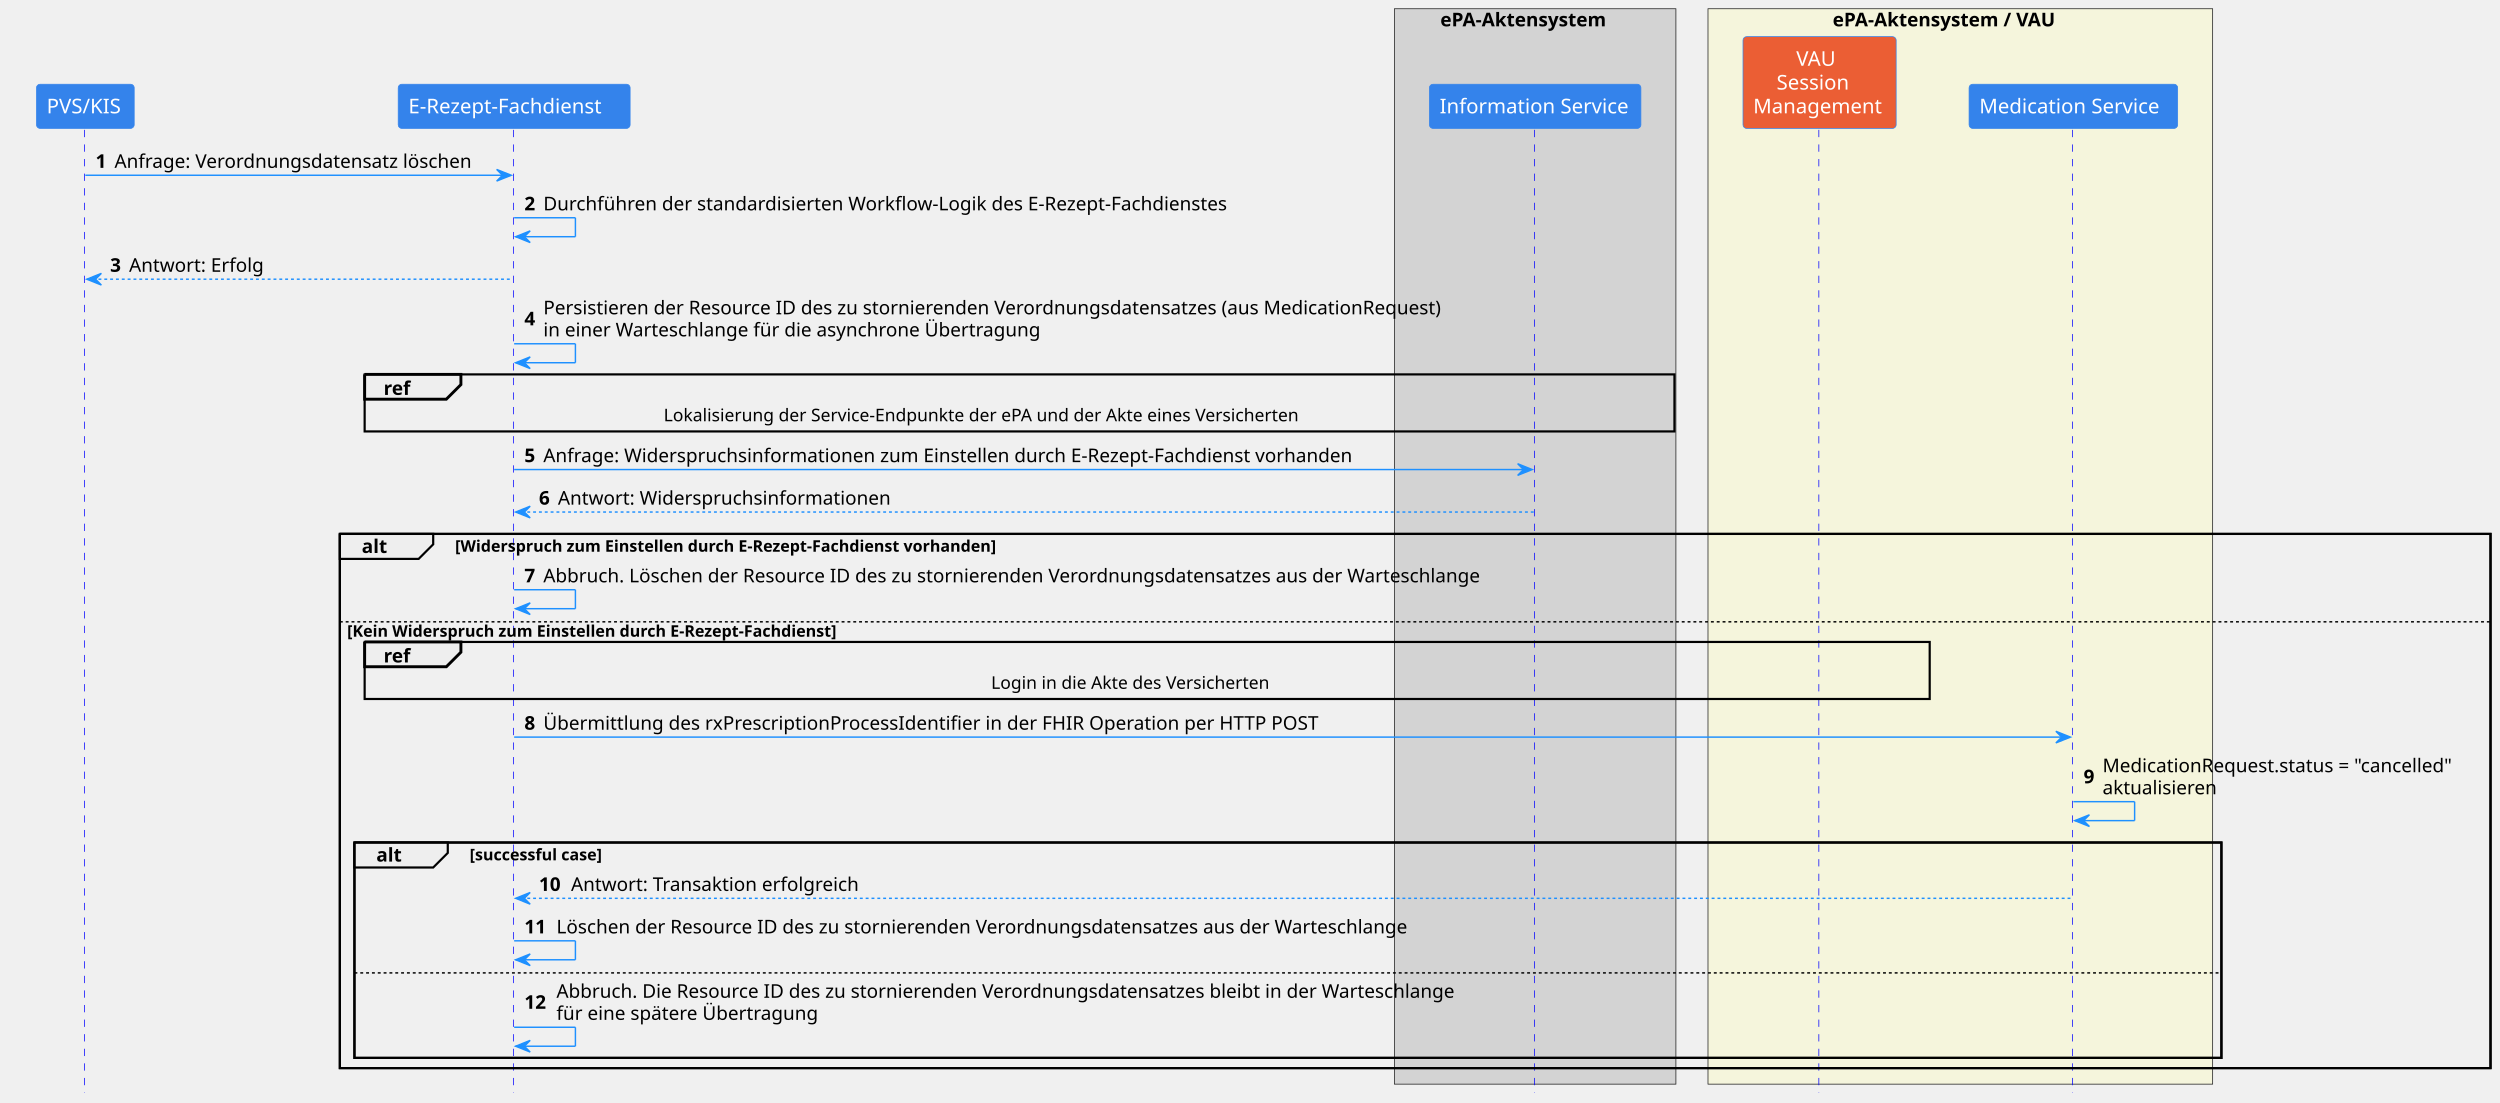
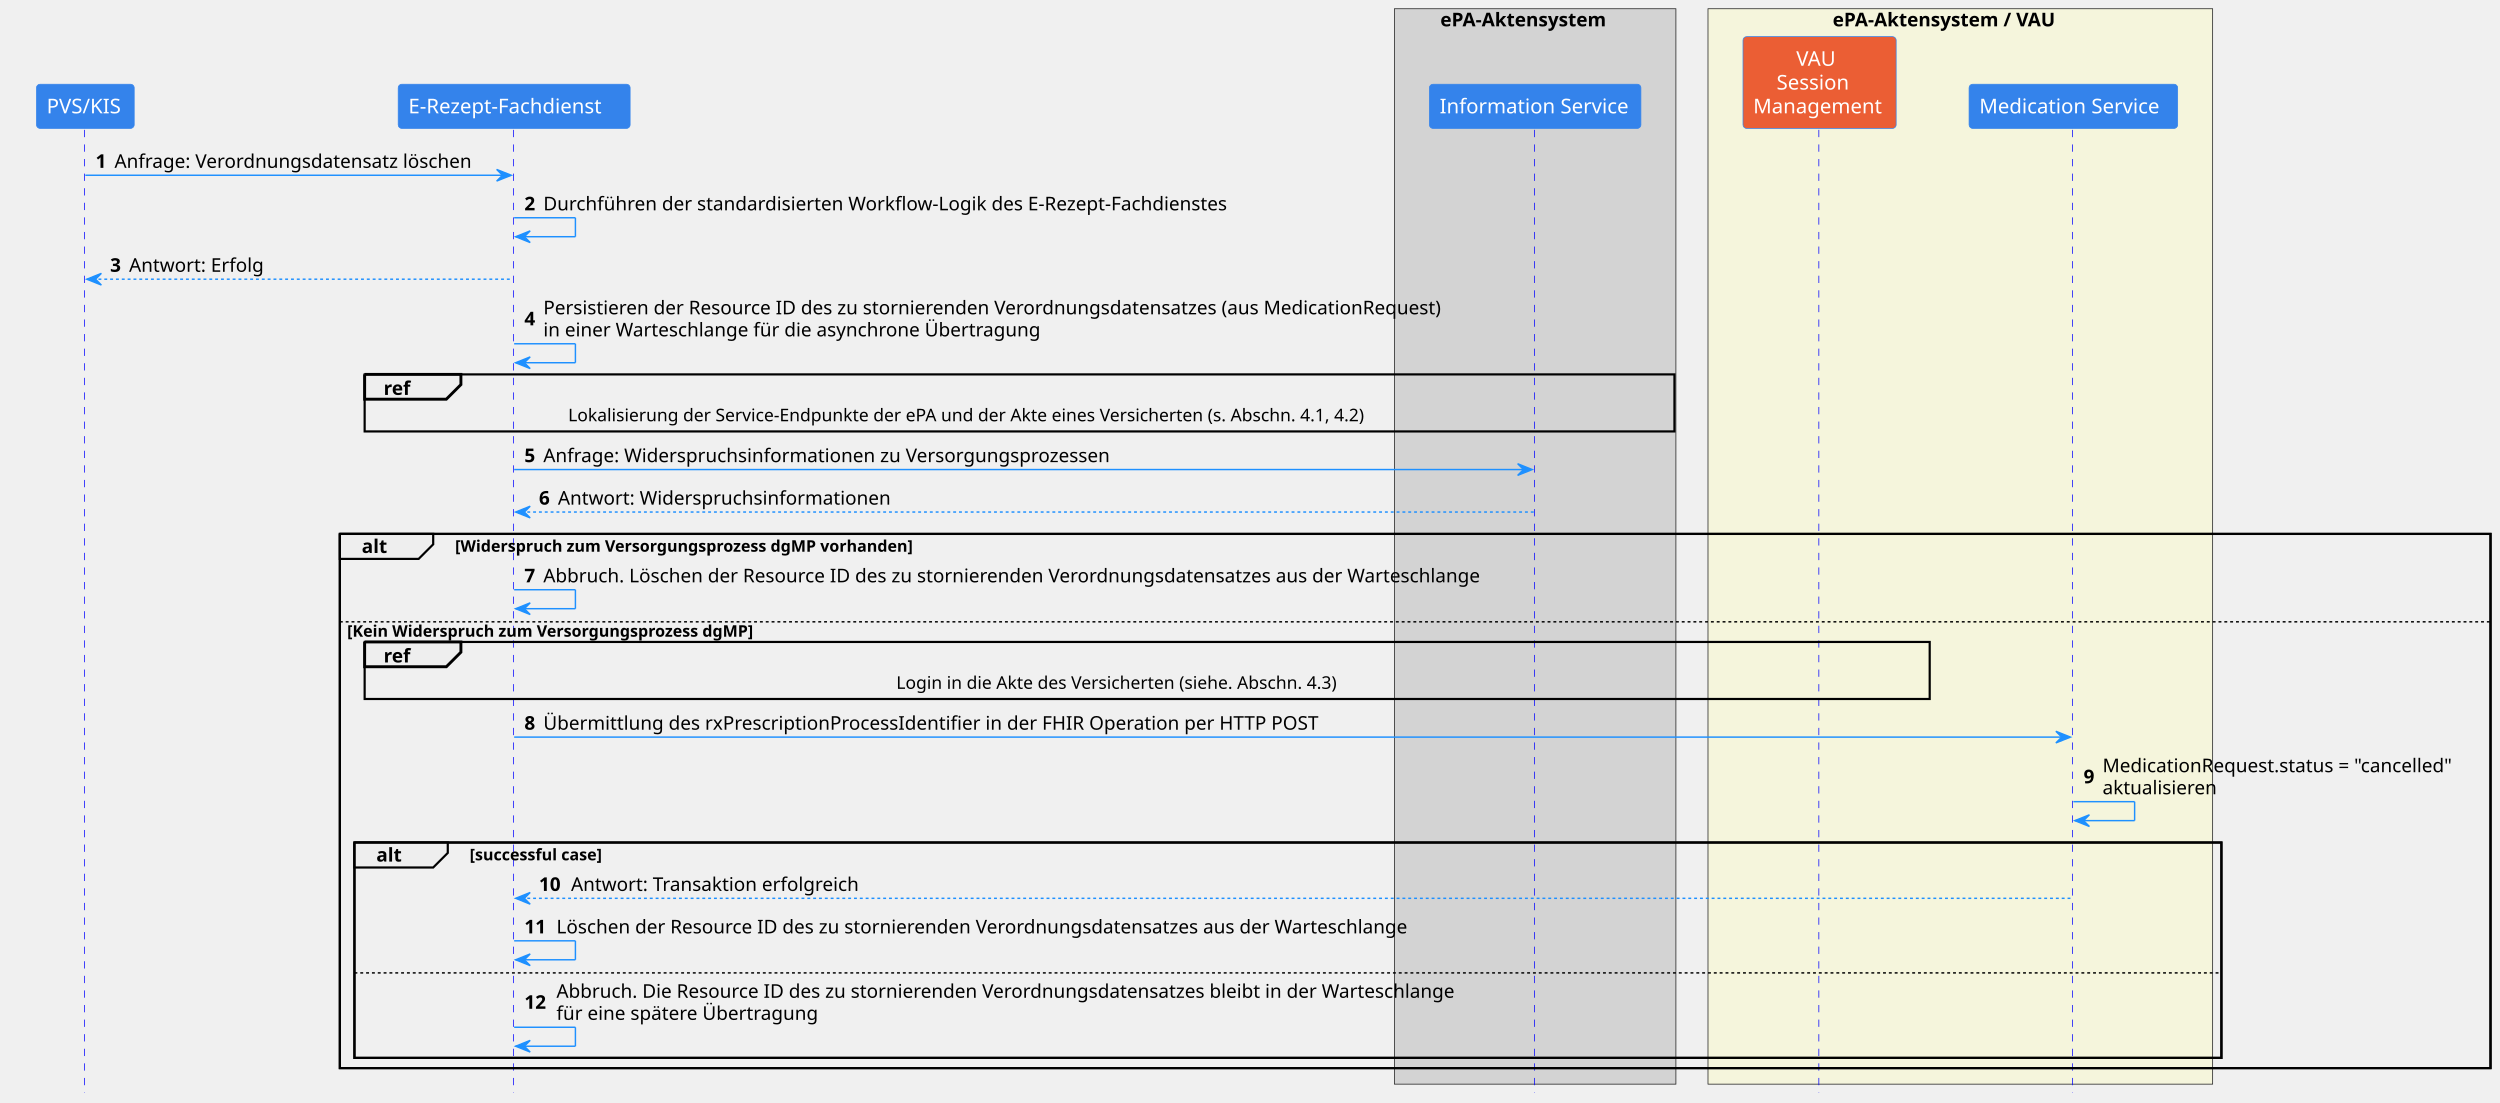
<svg xmlns="http://www.w3.org/2000/svg" contentStyleType="text/css" height="756px" preserveAspectRatio="none" style="width:1714px;height:756px;background:#FFFFFF;" version="1.1" viewBox="0 0 1714 756" width="1714px" zoomAndPan="magnify">
  <defs />
  <g>
    <rect fill="#D3D3D3" height="737.289" style="stroke:#181818;stroke-width:0.5;" width="193" x="956" y="6" />
    <text fill="#000000" font-family="sans-serif" font-size="13" font-weight="bold" lengthAdjust="spacing" textLength="130" x="987.5" y="18.067">ePA-Aktensystem</text>
    <rect fill="#F5F5DC" height="737.289" style="stroke:#181818;stroke-width:0.5;" width="346" x="1171" y="6" />
    <text fill="#000000" font-family="sans-serif" font-size="13" font-weight="bold" lengthAdjust="spacing" textLength="175" x="1256.5" y="18.067">ePA-Aktensystem / VAU</text>
    <rect fill="none" height="366.234" style="stroke:#000000;stroke-width:1.5;" width="1474.5" x="233" y="366.055" />
    <rect fill="none" height="147.664" style="stroke:#000000;stroke-width:1.5;" width="1280" x="243" y="577.625" />
    <line style="stroke:#0000FF;stroke-width:0.5;stroke-dasharray:5.0,5.0;" x1="58" x2="58" y1="89.023" y2="749.289" />
    <line style="stroke:#0000FF;stroke-width:0.5;stroke-dasharray:5.0,5.0;" x1="352" x2="352" y1="89.023" y2="749.289" />
    <line style="stroke:#0000FF;stroke-width:0.5;stroke-dasharray:5.0,5.0;" x1="1052" x2="1052" y1="89.023" y2="749.289" />
    <line style="stroke:#0000FF;stroke-width:0.5;stroke-dasharray:5.0,5.0;" x1="1247" x2="1247" y1="89.023" y2="749.289" />
    <line style="stroke:#0000FF;stroke-width:0.5;stroke-dasharray:5.0,5.0;" x1="1421" x2="1421" y1="89.023" y2="749.289" />
    <rect fill="#3483EB" height="30.297" rx="2.5" ry="2.5" style="stroke:#3483EB;stroke-width:0.5;" width="67" x="25" y="57.727" />
    <text fill="#FFFFFF" font-family="sans-serif" font-size="14" lengthAdjust="spacing" textLength="53" x="32" y="77.722">PVS/KIS</text>
    <rect fill="#3483EB" height="30.297" rx="2.5" ry="2.5" style="stroke:#3483EB;stroke-width:0.5;" width="159" x="273" y="57.727" />
    <text fill="#FFFFFF" font-family="sans-serif" font-size="14" lengthAdjust="spacing" textLength="145" x="280" y="77.722">E-Rezept-Fachdienst</text>
    <rect fill="#3483EB" height="30.297" rx="2.5" ry="2.5" style="stroke:#3483EB;stroke-width:0.5;" width="145" x="980" y="57.727" />
    <text fill="#FFFFFF" font-family="sans-serif" font-size="14" lengthAdjust="spacing" textLength="131" x="987" y="77.722">Information Service</text>
    <rect fill="#EB5E34" height="62.891" rx="2.5" ry="2.5" style="stroke:#3483EB;stroke-width:0.5;" width="105" x="1195" y="25.133" />
    <text fill="#FFFFFF" font-family="sans-serif" font-size="14" lengthAdjust="spacing" textLength="28" x="1231.5" y="45.128">VAU</text>
    <text fill="#FFFFFF" font-family="sans-serif" font-size="14" lengthAdjust="spacing" textLength="55" x="1218" y="61.425">Session</text>
    <text fill="#FFFFFF" font-family="sans-serif" font-size="14" lengthAdjust="spacing" textLength="91" x="1202" y="77.722">Management</text>
    <rect fill="#3483EB" height="30.297" rx="2.5" ry="2.5" style="stroke:#3483EB;stroke-width:0.5;" width="143" x="1350" y="57.727" />
    <text fill="#FFFFFF" font-family="sans-serif" font-size="14" lengthAdjust="spacing" textLength="129" x="1357" y="77.722">Medication Service</text>
    <polygon fill="#1E90FF" points="340.5,116.156,350.5,120.156,340.5,124.156,344.5,120.156" style="stroke:#1E90FF;stroke-width:1.0;" />
    <line style="stroke:#1E90FF;stroke-width:1.0;" x1="58.5" x2="346.5" y1="120.156" y2="120.156" />
    <text fill="#000000" font-family="sans-serif" font-size="13" font-weight="bold" lengthAdjust="spacing" textLength="9" x="65.5" y="115.09">1</text>
    <text fill="#000000" font-family="sans-serif" font-size="13" lengthAdjust="spacing" textLength="257" x="78.5" y="115.09">Anfrage: Verordnungsdatensatz löschen</text>
    <line style="stroke:#1E90FF;stroke-width:1.0;" x1="352.5" x2="394.5" y1="149.289" y2="149.289" />
    <line style="stroke:#1E90FF;stroke-width:1.0;" x1="394.5" x2="394.5" y1="149.289" y2="162.289" />
    <line style="stroke:#1E90FF;stroke-width:1.0;" x1="353.5" x2="394.5" y1="162.289" y2="162.289" />
    <polygon fill="#1E90FF" points="363.5,158.289,353.5,162.289,363.5,166.289,359.5,162.289" style="stroke:#1E90FF;stroke-width:1.0;" />
    <text fill="#000000" font-family="sans-serif" font-size="13" font-weight="bold" lengthAdjust="spacing" textLength="9" x="359.5" y="144.223">2</text>
    <text fill="#000000" font-family="sans-serif" font-size="13" lengthAdjust="spacing" textLength="486" x="372.5" y="144.223">Durchführen der standardisierten Workflow-Logik des E-Rezept-Fachdienstes</text>
    <polygon fill="#1E90FF" points="69.5,187.422,59.5,191.422,69.5,195.422,65.5,191.422" style="stroke:#1E90FF;stroke-width:1.0;" />
    <line style="stroke:#1E90FF;stroke-width:1.0;stroke-dasharray:2.0,2.0;" x1="63.5" x2="351.5" y1="191.422" y2="191.422" />
    <text fill="#000000" font-family="sans-serif" font-size="13" font-weight="bold" lengthAdjust="spacing" textLength="9" x="75.5" y="186.356">3</text>
    <text fill="#000000" font-family="sans-serif" font-size="13" lengthAdjust="spacing" textLength="93" x="88.5" y="186.356">Antwort: Erfolg</text>
    <line style="stroke:#1E90FF;stroke-width:1.0;" x1="352.5" x2="394.5" y1="235.688" y2="235.688" />
    <line style="stroke:#1E90FF;stroke-width:1.0;" x1="394.5" x2="394.5" y1="235.688" y2="248.688" />
    <line style="stroke:#1E90FF;stroke-width:1.0;" x1="353.5" x2="394.5" y1="248.688" y2="248.688" />
    <polygon fill="#1E90FF" points="363.5,244.688,353.5,248.688,363.5,252.688,359.5,248.688" style="stroke:#1E90FF;stroke-width:1.0;" />
    <text fill="#000000" font-family="sans-serif" font-size="13" font-weight="bold" lengthAdjust="spacing" textLength="9" x="359.5" y="223.055">4</text>
    <text fill="#000000" font-family="sans-serif" font-size="13" lengthAdjust="spacing" textLength="646" x="372.5" y="215.489">Persistieren der Resource ID des zu stornierenden Verordnungsdatensatzes (aus MedicationRequest)</text>
    <text fill="#000000" font-family="sans-serif" font-size="13" lengthAdjust="spacing" textLength="352" x="372.5" y="230.622">in einer Warteschlange für die asynchrone Übertragung</text>
    <rect fill="none" height="39.102" style="stroke:#000000;stroke-width:1.5;" width="898" x="250" y="256.688" />
    <path d="M250,256.688 L316,256.688 L316,263.688 L306,273.688 L250,273.688 L250,256.688 " fill="#EEEEEE" style="stroke:#000000;stroke-width:2.0;" />
    <text fill="#000000" font-family="sans-serif" font-size="13" font-weight="bold" lengthAdjust="spacing" textLength="21" x="263" y="270.754">ref</text>
-     <text fill="#000000" font-family="sans-serif" font-size="12" lengthAdjust="spacing" textLength="488" x="455" y="288.826">Lokalisierung der Service-Endpunkte der ePA und der Akte eines Versicherten</text>
+     <text fill="#000000" font-family="sans-serif" font-size="12" lengthAdjust="spacing" textLength="619" x="389.5" y="288.826">Lokalisierung der Service-Endpunkte der ePA und der Akte eines Versicherten (s. Abschn. 4.1, 4.2)</text>
    <polygon fill="#1E90FF" points="1040.5,317.922,1050.5,321.922,1040.5,325.922,1044.5,321.922" style="stroke:#1E90FF;stroke-width:1.0;" />
    <line style="stroke:#1E90FF;stroke-width:1.0;" x1="352.5" x2="1046.5" y1="321.922" y2="321.922" />
    <text fill="#000000" font-family="sans-serif" font-size="13" font-weight="bold" lengthAdjust="spacing" textLength="9" x="359.5" y="316.856">5</text>
-     <text fill="#000000" font-family="sans-serif" font-size="13" lengthAdjust="spacing" textLength="576" x="372.5" y="316.856">Anfrage: Widerspruchsinformationen zum Einstellen durch E-Rezept-Fachdienst vorhanden</text>
+     <text fill="#000000" font-family="sans-serif" font-size="13" lengthAdjust="spacing" textLength="402" x="372.5" y="316.856">Anfrage: Widerspruchsinformationen zu Versorgungsprozessen</text>
    <polygon fill="#1E90FF" points="363.5,347.055,353.5,351.055,363.5,355.055,359.5,351.055" style="stroke:#1E90FF;stroke-width:1.0;" />
    <line style="stroke:#1E90FF;stroke-width:1.0;stroke-dasharray:2.0,2.0;" x1="357.5" x2="1051.5" y1="351.055" y2="351.055" />
    <text fill="#000000" font-family="sans-serif" font-size="13" font-weight="bold" lengthAdjust="spacing" textLength="9" x="369.5" y="345.989">6</text>
    <text fill="#000000" font-family="sans-serif" font-size="13" lengthAdjust="spacing" textLength="231" x="382.5" y="345.989">Antwort: Widerspruchsinformationen</text>
    <path d="M233,366.055 L297,366.055 L297,373.188 L287,383.188 L233,383.188 L233,366.055 " fill="#EEEEEE" style="stroke:#000000;stroke-width:1.5;" />
    <rect fill="none" height="366.234" style="stroke:#000000;stroke-width:1.5;" width="1474.5" x="233" y="366.055" />
    <text fill="#000000" font-family="sans-serif" font-size="13" font-weight="bold" lengthAdjust="spacing" textLength="19" x="248" y="379.122">alt</text>
-     <text fill="#000000" font-family="sans-serif" font-size="11" font-weight="bold" lengthAdjust="spacing" textLength="438" x="312" y="378.265">[Widerspruch zum Einstellen durch E-Rezept-Fachdienst vorhanden]</text>
+     <text fill="#000000" font-family="sans-serif" font-size="11" font-weight="bold" lengthAdjust="spacing" textLength="366" x="312" y="378.265">[Widerspruch zum Versorgungsprozess dgMP vorhanden]</text>
    <line style="stroke:#1E90FF;stroke-width:1.0;" x1="352.5" x2="394.5" y1="404.32" y2="404.32" />
    <line style="stroke:#1E90FF;stroke-width:1.0;" x1="394.5" x2="394.5" y1="404.32" y2="417.32" />
    <line style="stroke:#1E90FF;stroke-width:1.0;" x1="353.5" x2="394.5" y1="417.32" y2="417.32" />
    <polygon fill="#1E90FF" points="363.5,413.32,353.5,417.32,363.5,421.32,359.5,417.32" style="stroke:#1E90FF;stroke-width:1.0;" />
    <text fill="#000000" font-family="sans-serif" font-size="13" font-weight="bold" lengthAdjust="spacing" textLength="9" x="359.5" y="399.254">7</text>
    <text fill="#000000" font-family="sans-serif" font-size="13" lengthAdjust="spacing" textLength="673" x="372.5" y="399.254">Abbruch. Löschen der Resource ID des zu stornierenden Verordnungsdatensatzes aus der Warteschlange</text>
    <line style="stroke:#000000;stroke-width:1.0;stroke-dasharray:2.0,2.0;" x1="233" x2="1707.5" y1="426.32" y2="426.32" />
-     <text fill="#000000" font-family="sans-serif" font-size="11" font-weight="bold" lengthAdjust="spacing" textLength="399" x="238" y="436.531">[Kein Widerspruch zum Einstellen durch E-Rezept-Fachdienst]</text>
+     <text fill="#000000" font-family="sans-serif" font-size="11" font-weight="bold" lengthAdjust="spacing" textLength="327" x="238" y="436.531">[Kein Widerspruch zum Versorgungsprozess dgMP]</text>
    <rect fill="none" height="39.102" style="stroke:#000000;stroke-width:1.5;" width="1073" x="250" y="440.125" />
    <path d="M250,440.125 L316,440.125 L316,447.125 L306,457.125 L250,457.125 L250,440.125 " fill="#EEEEEE" style="stroke:#000000;stroke-width:2.0;" />
    <text fill="#000000" font-family="sans-serif" font-size="13" font-weight="bold" lengthAdjust="spacing" textLength="21" x="263" y="454.192">ref</text>
-     <text fill="#000000" font-family="sans-serif" font-size="12" lengthAdjust="spacing" textLength="214" x="679.5" y="472.264">Login in die Akte des Versicherten</text>
+     <text fill="#000000" font-family="sans-serif" font-size="12" lengthAdjust="spacing" textLength="344" x="614.5" y="472.264">Login in die Akte des Versicherten (siehe. Abschn. 4.3)</text>
    <polygon fill="#1E90FF" points="1409.5,501.359,1419.5,505.359,1409.5,509.359,1413.5,505.359" style="stroke:#1E90FF;stroke-width:1.0;" />
    <line style="stroke:#1E90FF;stroke-width:1.0;" x1="352.5" x2="1415.5" y1="505.359" y2="505.359" />
    <text fill="#000000" font-family="sans-serif" font-size="13" font-weight="bold" lengthAdjust="spacing" textLength="9" x="359.5" y="500.293">8</text>
    <text fill="#000000" font-family="sans-serif" font-size="13" lengthAdjust="spacing" textLength="545" x="372.5" y="500.293">Übermittlung des rxPrescriptionProcessIdentifier in der FHIR Operation per HTTP POST</text>
    <line style="stroke:#1E90FF;stroke-width:1.0;" x1="1421.5" x2="1463.5" y1="549.625" y2="549.625" />
    <line style="stroke:#1E90FF;stroke-width:1.0;" x1="1463.5" x2="1463.5" y1="549.625" y2="562.625" />
    <line style="stroke:#1E90FF;stroke-width:1.0;" x1="1422.5" x2="1463.5" y1="562.625" y2="562.625" />
    <polygon fill="#1E90FF" points="1432.5,558.625,1422.5,562.625,1432.5,566.625,1428.5,562.625" style="stroke:#1E90FF;stroke-width:1.0;" />
    <text fill="#000000" font-family="sans-serif" font-size="13" font-weight="bold" lengthAdjust="spacing" textLength="9" x="1428.5" y="536.993">9</text>
    <text fill="#000000" font-family="sans-serif" font-size="13" lengthAdjust="spacing" textLength="254" x="1441.5" y="529.426">MedicationRequest.status = "cancelled"</text>
    <text fill="#000000" font-family="sans-serif" font-size="13" lengthAdjust="spacing" textLength="81" x="1441.5" y="544.559">aktualisieren</text>
    <path d="M243,577.625 L307,577.625 L307,584.758 L297,594.758 L243,594.758 L243,577.625 " fill="#EEEEEE" style="stroke:#000000;stroke-width:1.5;" />
    <rect fill="none" height="147.664" style="stroke:#000000;stroke-width:1.5;" width="1280" x="243" y="577.625" />
    <text fill="#000000" font-family="sans-serif" font-size="13" font-weight="bold" lengthAdjust="spacing" textLength="19" x="258" y="590.692">alt</text>
    <text fill="#000000" font-family="sans-serif" font-size="11" font-weight="bold" lengthAdjust="spacing" textLength="112" x="322" y="589.835">[successful case]</text>
    <polygon fill="#1E90FF" points="363.5,611.891,353.5,615.891,363.5,619.891,359.5,615.891" style="stroke:#1E90FF;stroke-width:1.0;" />
    <line style="stroke:#1E90FF;stroke-width:1.0;stroke-dasharray:2.0,2.0;" x1="357.5" x2="1420.5" y1="615.891" y2="615.891" />
    <text fill="#000000" font-family="sans-serif" font-size="13" font-weight="bold" lengthAdjust="spacing" textLength="18" x="369.5" y="610.825">10</text>
    <text fill="#000000" font-family="sans-serif" font-size="13" lengthAdjust="spacing" textLength="202" x="391.5" y="610.825">Antwort: Transaktion erfolgreich</text>
    <line style="stroke:#1E90FF;stroke-width:1.0;" x1="352.5" x2="394.5" y1="645.023" y2="645.023" />
    <line style="stroke:#1E90FF;stroke-width:1.0;" x1="394.5" x2="394.5" y1="645.023" y2="658.023" />
    <line style="stroke:#1E90FF;stroke-width:1.0;" x1="353.5" x2="394.5" y1="658.023" y2="658.023" />
    <polygon fill="#1E90FF" points="363.5,654.023,353.5,658.023,363.5,662.023,359.5,658.023" style="stroke:#1E90FF;stroke-width:1.0;" />
    <text fill="#000000" font-family="sans-serif" font-size="13" font-weight="bold" lengthAdjust="spacing" textLength="18" x="359.5" y="639.957">11</text>
    <text fill="#000000" font-family="sans-serif" font-size="13" lengthAdjust="spacing" textLength="612" x="381.5" y="639.957">Löschen der Resource ID des zu stornierenden Verordnungsdatensatzes aus der Warteschlange</text>
    <line style="stroke:#000000;stroke-width:1.0;stroke-dasharray:2.0,2.0;" x1="243" x2="1523" y1="667.023" y2="667.023" />
    <line style="stroke:#1E90FF;stroke-width:1.0;" x1="352.5" x2="394.5" y1="704.289" y2="704.289" />
    <line style="stroke:#1E90FF;stroke-width:1.0;" x1="394.5" x2="394.5" y1="704.289" y2="717.289" />
    <line style="stroke:#1E90FF;stroke-width:1.0;" x1="353.5" x2="394.5" y1="717.289" y2="717.289" />
    <polygon fill="#1E90FF" points="363.5,713.289,353.5,717.289,363.5,721.289,359.5,717.289" style="stroke:#1E90FF;stroke-width:1.0;" />
    <text fill="#000000" font-family="sans-serif" font-size="13" font-weight="bold" lengthAdjust="spacing" textLength="18" x="359.5" y="691.657">12</text>
    <text fill="#000000" font-family="sans-serif" font-size="13" lengthAdjust="spacing" textLength="643" x="381.5" y="684.09">Abbruch. Die Resource ID des zu stornierenden Verordnungsdatensatzes bleibt in der Warteschlange</text>
    <text fill="#000000" font-family="sans-serif" font-size="13" lengthAdjust="spacing" textLength="186" x="381.5" y="699.223">für eine spätere Übertragung</text>
  </g>
</svg>
